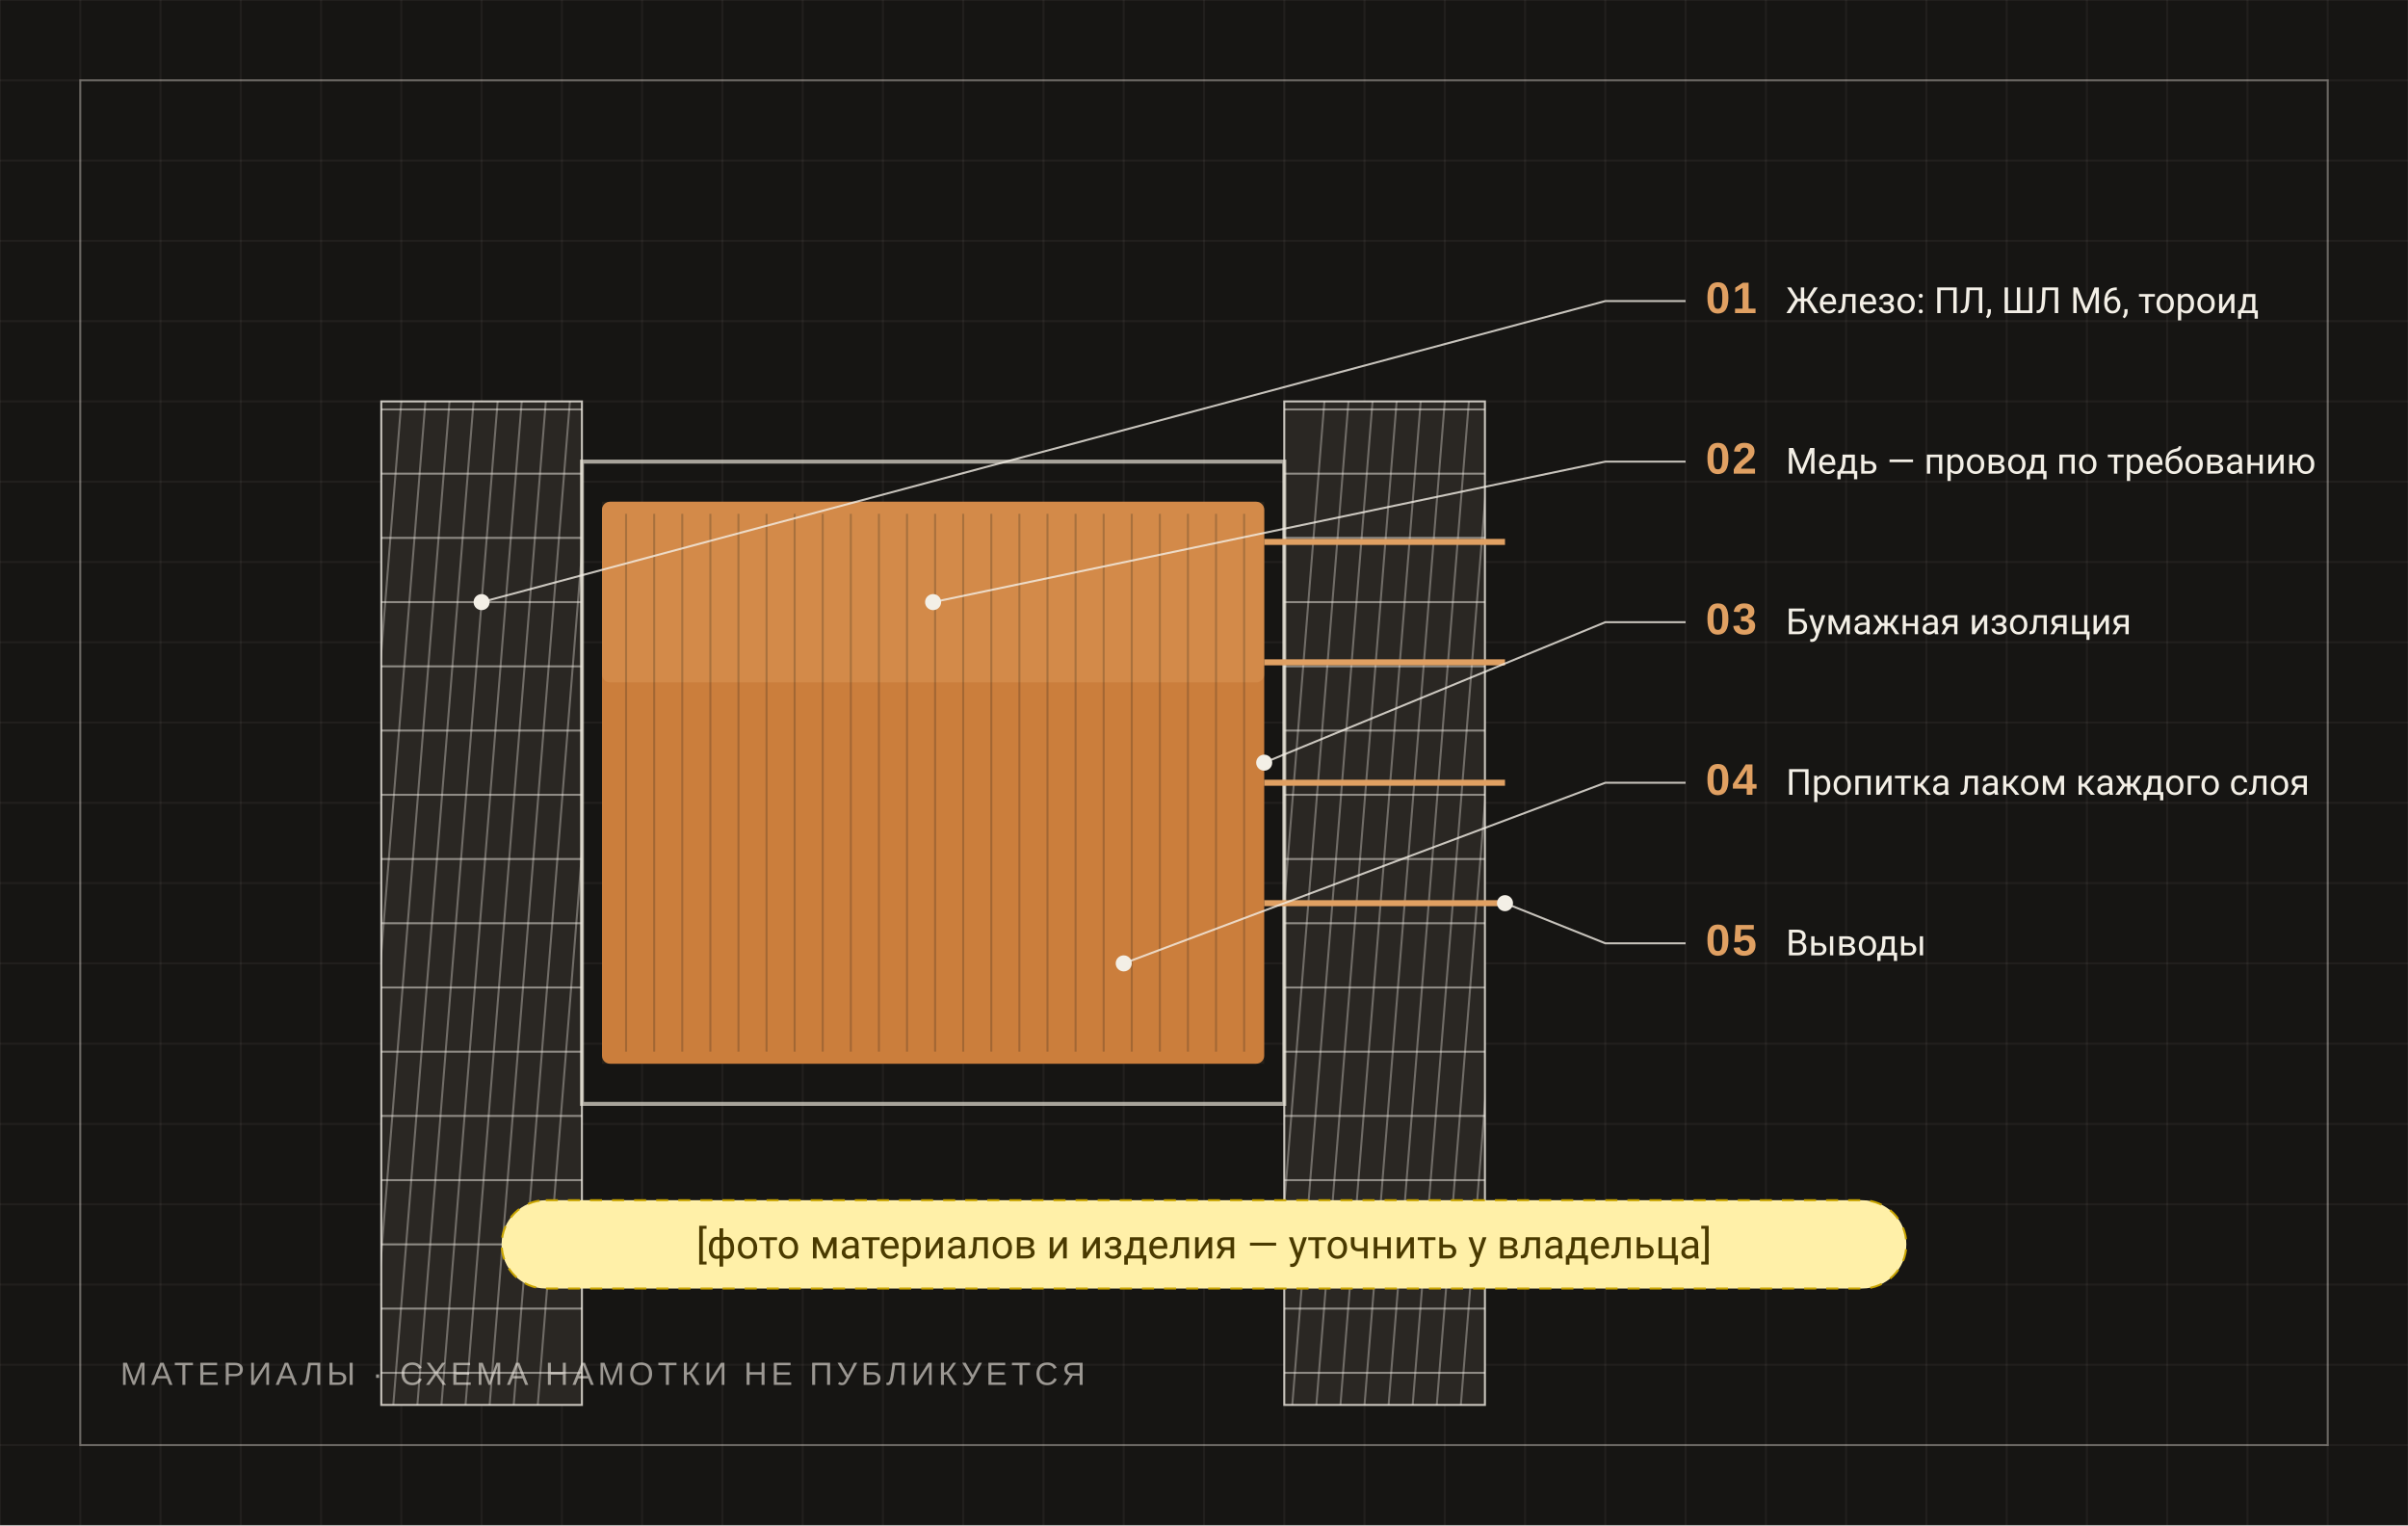
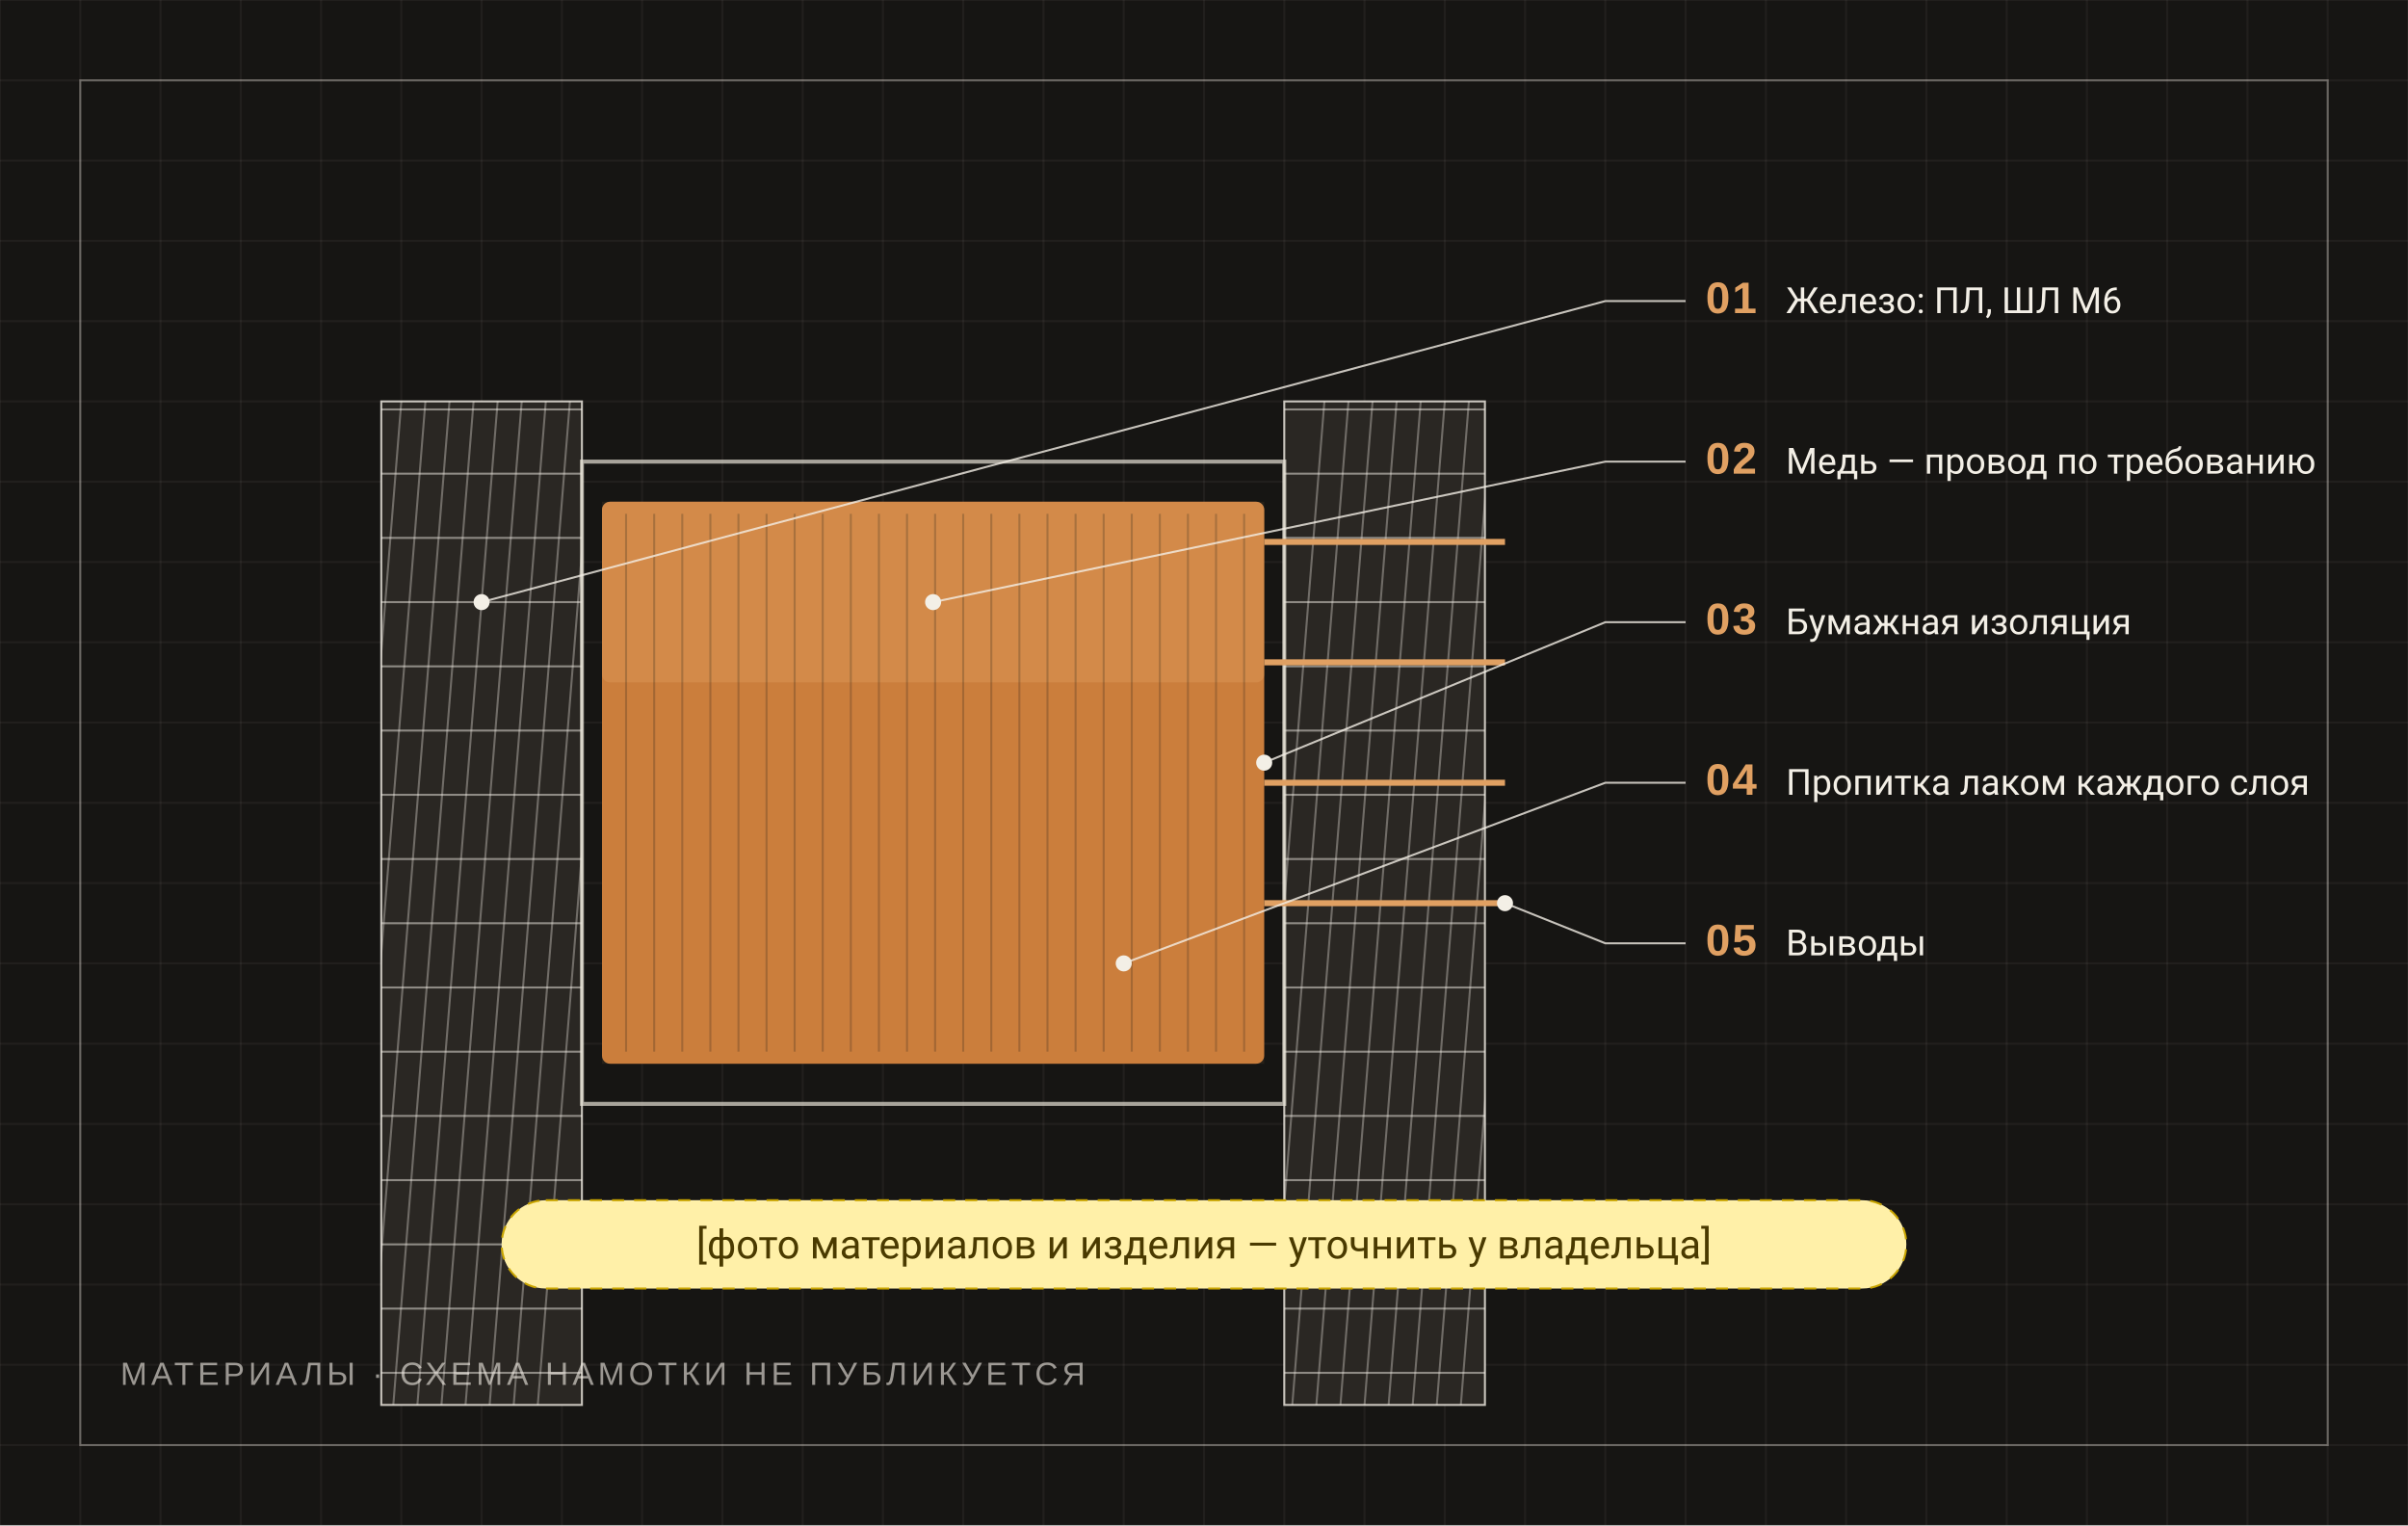
<svg xmlns="http://www.w3.org/2000/svg" viewBox="0 0 1200 760" role="img" aria-label="[фото материалов и готового изделия: железо, медь, бумага, лак, выводы — уточнить у владельца]">
  <rect width="1200" height="760" fill="#161513" />
  <g stroke="#F3EFE6" stroke-opacity="0.05" stroke-width="1">
    <path d="M0 0V760" />
    <path d="M40 0V760" />
    <path d="M80 0V760" />
    <path d="M120 0V760" />
    <path d="M160 0V760" />
    <path d="M200 0V760" />
    <path d="M240 0V760" />
    <path d="M280 0V760" />
    <path d="M320 0V760" />
    <path d="M360 0V760" />
    <path d="M400 0V760" />
    <path d="M440 0V760" />
    <path d="M480 0V760" />
    <path d="M520 0V760" />
    <path d="M560 0V760" />
    <path d="M600 0V760" />
    <path d="M640 0V760" />
    <path d="M680 0V760" />
    <path d="M720 0V760" />
    <path d="M760 0V760" />
    <path d="M800 0V760" />
    <path d="M840 0V760" />
    <path d="M880 0V760" />
    <path d="M920 0V760" />
    <path d="M960 0V760" />
    <path d="M1000 0V760" />
    <path d="M1040 0V760" />
    <path d="M1080 0V760" />
    <path d="M1120 0V760" />
    <path d="M1160 0V760" />
    <path d="M1200 0V760" />
    <path d="M0 0H1200" />
    <path d="M0 40H1200" />
    <path d="M0 80H1200" />
    <path d="M0 120H1200" />
    <path d="M0 160H1200" />
    <path d="M0 200H1200" />
    <path d="M0 240H1200" />
    <path d="M0 280H1200" />
    <path d="M0 320H1200" />
    <path d="M0 360H1200" />
    <path d="M0 400H1200" />
    <path d="M0 440H1200" />
    <path d="M0 480H1200" />
    <path d="M0 520H1200" />
    <path d="M0 560H1200" />
    <path d="M0 600H1200" />
    <path d="M0 640H1200" />
    <path d="M0 680H1200" />
    <path d="M0 720H1200" />
    <path d="M0 760H1200" />
  </g>
  <rect x="40" y="40" width="1120" height="680" fill="none" stroke="#F3EFE6" stroke-opacity=".35" />
  <clipPath id="c1">
    <rect x="190" y="200" width="100" height="500" />
  </clipPath>
  <clipPath id="c2">
    <rect x="640" y="200" width="100" height="500" />
  </clipPath>
  <rect x="190" y="200" width="100" height="500" fill="#2A2723" stroke="#F3EFE6" stroke-opacity=".8" />
  <g clip-path="url(#c1)" stroke="#F3EFE6" stroke-opacity=".35">
    <path d="M200 200L160 700" />
    <path d="M212 200L172 700" />
    <path d="M224 200L184 700" />
    <path d="M236 200L196 700" />
    <path d="M248 200L208 700" />
    <path d="M260 200L220 700" />
    <path d="M272 200L232 700" />
    <path d="M284 200L244 700" />
    <path d="M296 200L256 700" />
    <path d="M308 200L268 700" />
  </g>
  <rect x="640" y="200" width="100" height="500" fill="#2A2723" stroke="#F3EFE6" stroke-opacity=".8" />
  <g clip-path="url(#c2)" stroke="#F3EFE6" stroke-opacity=".35">
    <path d="M660 200L620 700" />
    <path d="M672 200L632 700" />
    <path d="M684 200L644 700" />
    <path d="M696 200L656 700" />
    <path d="M708 200L668 700" />
    <path d="M720 200L680 700" />
    <path d="M732 200L692 700" />
    <path d="M744 200L704 700" />
    <path d="M756 200L716 700" />
    <path d="M768 200L728 700" />
  </g>
  <g stroke="#F3EFE6" stroke-opacity=".5">
    <path d="M190 204H290M640 204H740" />
    <path d="M190 236H290M640 236H740" />
    <path d="M190 268H290M640 268H740" />
    <path d="M190 300H290M640 300H740" />
    <path d="M190 332H290M640 332H740" />
    <path d="M190 364H290M640 364H740" />
    <path d="M190 396H290M640 396H740" />
    <path d="M190 428H290M640 428H740" />
    <path d="M190 460H290M640 460H740" />
    <path d="M190 492H290M640 492H740" />
    <path d="M190 524H290M640 524H740" />
    <path d="M190 556H290M640 556H740" />
    <path d="M190 588H290M640 588H740" />
    <path d="M190 620H290M640 620H740" />
    <path d="M190 652H290M640 652H740" />
    <path d="M190 684H290M640 684H740" />
  </g>
  <rect x="290" y="230" width="350" height="320" fill="none" stroke="#E6E1D5" stroke-opacity=".7" stroke-width="2" />
  <rect x="300" y="250" width="330" height="280" rx="4" fill="#C8793A" />
  <rect x="300" y="250" width="330" height="90" rx="4" fill="#E0A062" fill-opacity=".35" />
  <path d="M312 256V524" stroke="#1A1917" stroke-opacity=".25" />
  <path d="M326 256V524" stroke="#1A1917" stroke-opacity=".25" />
  <path d="M340 256V524" stroke="#1A1917" stroke-opacity=".25" />
  <path d="M354 256V524" stroke="#1A1917" stroke-opacity=".25" />
  <path d="M368 256V524" stroke="#1A1917" stroke-opacity=".25" />
  <path d="M382 256V524" stroke="#1A1917" stroke-opacity=".25" />
  <path d="M396 256V524" stroke="#1A1917" stroke-opacity=".25" />
  <path d="M410 256V524" stroke="#1A1917" stroke-opacity=".25" />
  <path d="M424 256V524" stroke="#1A1917" stroke-opacity=".25" />
  <path d="M438 256V524" stroke="#1A1917" stroke-opacity=".25" />
  <path d="M452 256V524" stroke="#1A1917" stroke-opacity=".25" />
  <path d="M466 256V524" stroke="#1A1917" stroke-opacity=".25" />
  <path d="M480 256V524" stroke="#1A1917" stroke-opacity=".25" />
  <path d="M494 256V524" stroke="#1A1917" stroke-opacity=".25" />
  <path d="M508 256V524" stroke="#1A1917" stroke-opacity=".25" />
  <path d="M522 256V524" stroke="#1A1917" stroke-opacity=".25" />
  <path d="M536 256V524" stroke="#1A1917" stroke-opacity=".25" />
  <path d="M550 256V524" stroke="#1A1917" stroke-opacity=".25" />
  <path d="M564 256V524" stroke="#1A1917" stroke-opacity=".25" />
  <path d="M578 256V524" stroke="#1A1917" stroke-opacity=".25" />
  <path d="M592 256V524" stroke="#1A1917" stroke-opacity=".25" />
  <path d="M606 256V524" stroke="#1A1917" stroke-opacity=".25" />
  <path d="M620 256V524" stroke="#1A1917" stroke-opacity=".25" />
  <rect x="300" y="250" width="330" height="280" fill="#F0B860" fill-opacity=".08" />
  <path d="M630 270h120M630 330h120M630 390h120M630 450h120" stroke="#E0A062" stroke-width="3" />
  <path d="M240 300L800 150H840" fill="none" stroke="#F3EFE6" stroke-opacity=".8" />
  <circle cx="240" cy="300" r="4" fill="#F3EFE6" />
  <text x="850" y="156" font-family="Oswald,'Oswald Variable','Arial Narrow',Arial,sans-serif" font-size="22" font-weight="600" letter-spacing="1" fill="#E0A062">01</text>
-   <text x="890" y="156" font-family="'Golos Text','Golos Text Variable',system-ui,-apple-system,'Segoe UI',Roboto,Arial,sans-serif" font-size="18" fill="#F3EFE6">Железо: ПЛ, ШЛ М6, тороид</text>
+   <text x="890" y="156" font-family="'Golos Text','Golos Text Variable',system-ui,-apple-system,'Segoe UI',Roboto,Arial,sans-serif" font-size="18" fill="#F3EFE6">Железо: ПЛ, ШЛ М6</text>
  <path d="M465 300L800 230H840" fill="none" stroke="#F3EFE6" stroke-opacity=".8" />
  <circle cx="465" cy="300" r="4" fill="#F3EFE6" />
  <text x="850" y="236" font-family="Oswald,'Oswald Variable','Arial Narrow',Arial,sans-serif" font-size="22" font-weight="600" letter-spacing="1" fill="#E0A062">02</text>
  <text x="890" y="236" font-family="'Golos Text','Golos Text Variable',system-ui,-apple-system,'Segoe UI',Roboto,Arial,sans-serif" font-size="18" fill="#F3EFE6">Медь — провод по требованию</text>
  <path d="M630 380L800 310H840" fill="none" stroke="#F3EFE6" stroke-opacity=".8" />
  <circle cx="630" cy="380" r="4" fill="#F3EFE6" />
  <text x="850" y="316" font-family="Oswald,'Oswald Variable','Arial Narrow',Arial,sans-serif" font-size="22" font-weight="600" letter-spacing="1" fill="#E0A062">03</text>
  <text x="890" y="316" font-family="'Golos Text','Golos Text Variable',system-ui,-apple-system,'Segoe UI',Roboto,Arial,sans-serif" font-size="18" fill="#F3EFE6">Бумажная изоляция</text>
  <path d="M560 480L800 390H840" fill="none" stroke="#F3EFE6" stroke-opacity=".8" />
  <circle cx="560" cy="480" r="4" fill="#F3EFE6" />
  <text x="850" y="396" font-family="Oswald,'Oswald Variable','Arial Narrow',Arial,sans-serif" font-size="22" font-weight="600" letter-spacing="1" fill="#E0A062">04</text>
  <text x="890" y="396" font-family="'Golos Text','Golos Text Variable',system-ui,-apple-system,'Segoe UI',Roboto,Arial,sans-serif" font-size="18" fill="#F3EFE6">Пропитка лаком каждого слоя</text>
  <path d="M750 450L800 470H840" fill="none" stroke="#F3EFE6" stroke-opacity=".8" />
  <circle cx="750" cy="450" r="4" fill="#F3EFE6" />
  <text x="850" y="476" font-family="Oswald,'Oswald Variable','Arial Narrow',Arial,sans-serif" font-size="22" font-weight="600" letter-spacing="1" fill="#E0A062">05</text>
  <text x="890" y="476" font-family="'Golos Text','Golos Text Variable',system-ui,-apple-system,'Segoe UI',Roboto,Arial,sans-serif" font-size="18" fill="#F3EFE6">Выводы</text>
  <text x="60" y="690" font-family="Oswald,'Oswald Variable','Arial Narrow',Arial,sans-serif" font-size="16" letter-spacing="2" fill="#F3EFE6" fill-opacity=".6">МАТЕРИАЛЫ · СХЕМА НАМОТКИ НЕ ПУБЛИКУЕТСЯ</text>
  <g transform="translate(600 620)">
    <rect x="-350.0" y="-22" width="700" height="44" rx="22" fill="#FFF0A8" stroke="#C8A400" stroke-dasharray="6 5" />
    <text x="0" y="7" text-anchor="middle" font-family="'Golos Text','Golos Text Variable',system-ui,-apple-system,'Segoe UI',Roboto,Arial,sans-serif" font-size="20" fill="#4A3A00">[фото материалов и изделия — уточнить у владельца]</text>
  </g>
</svg>
